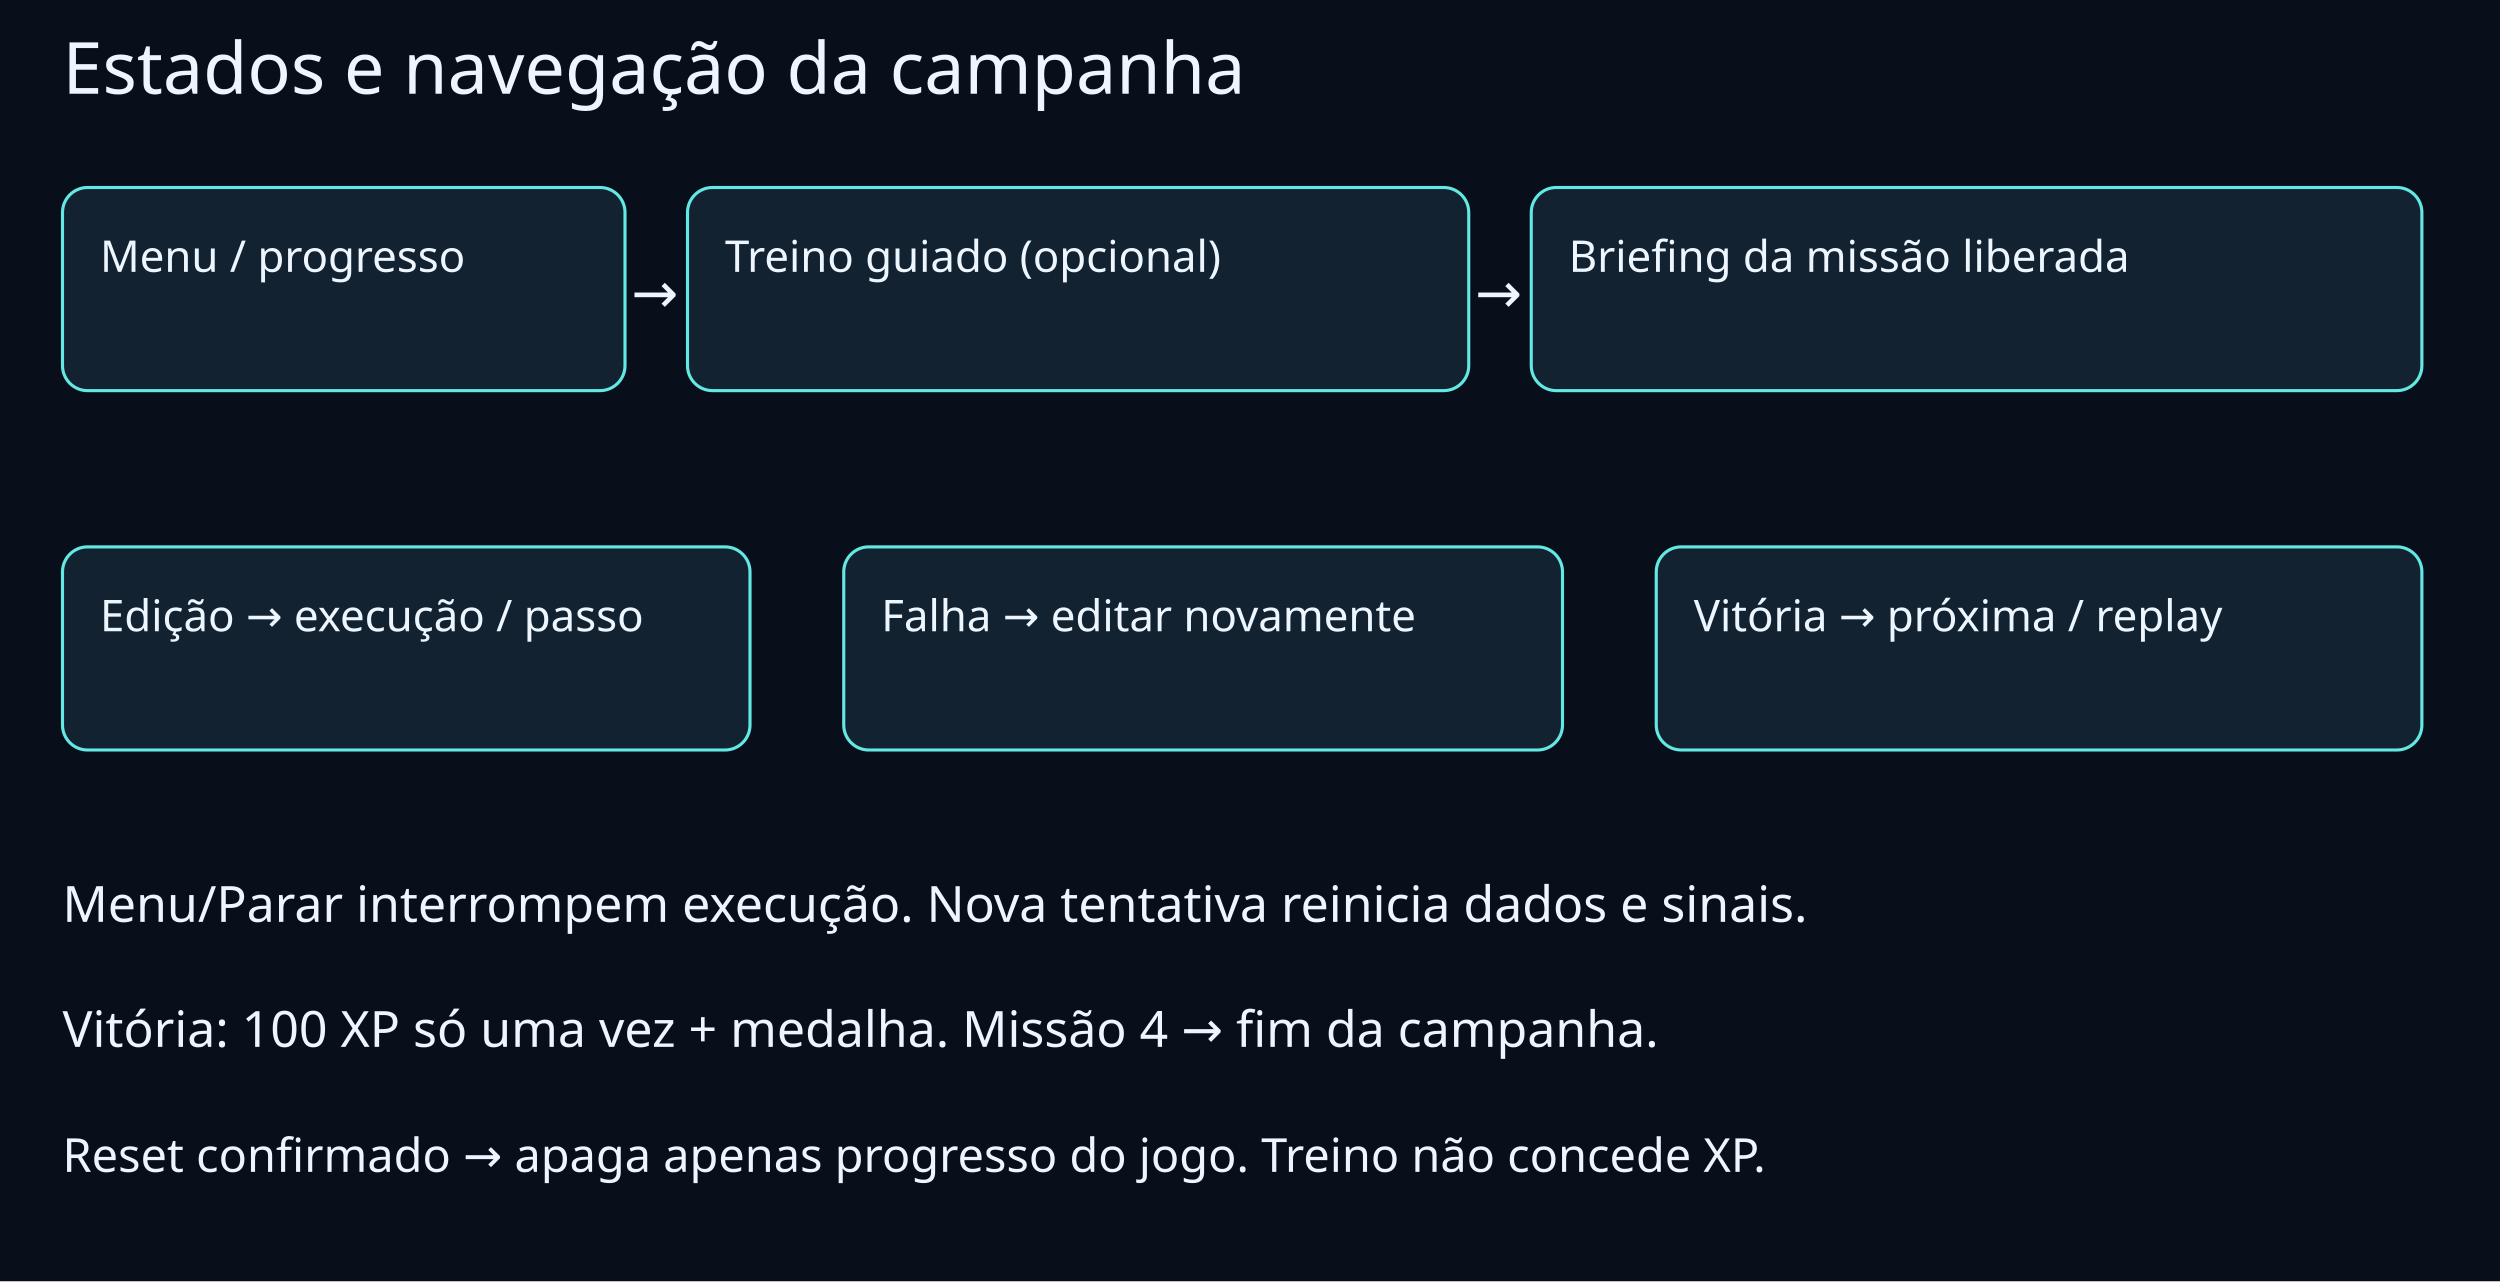
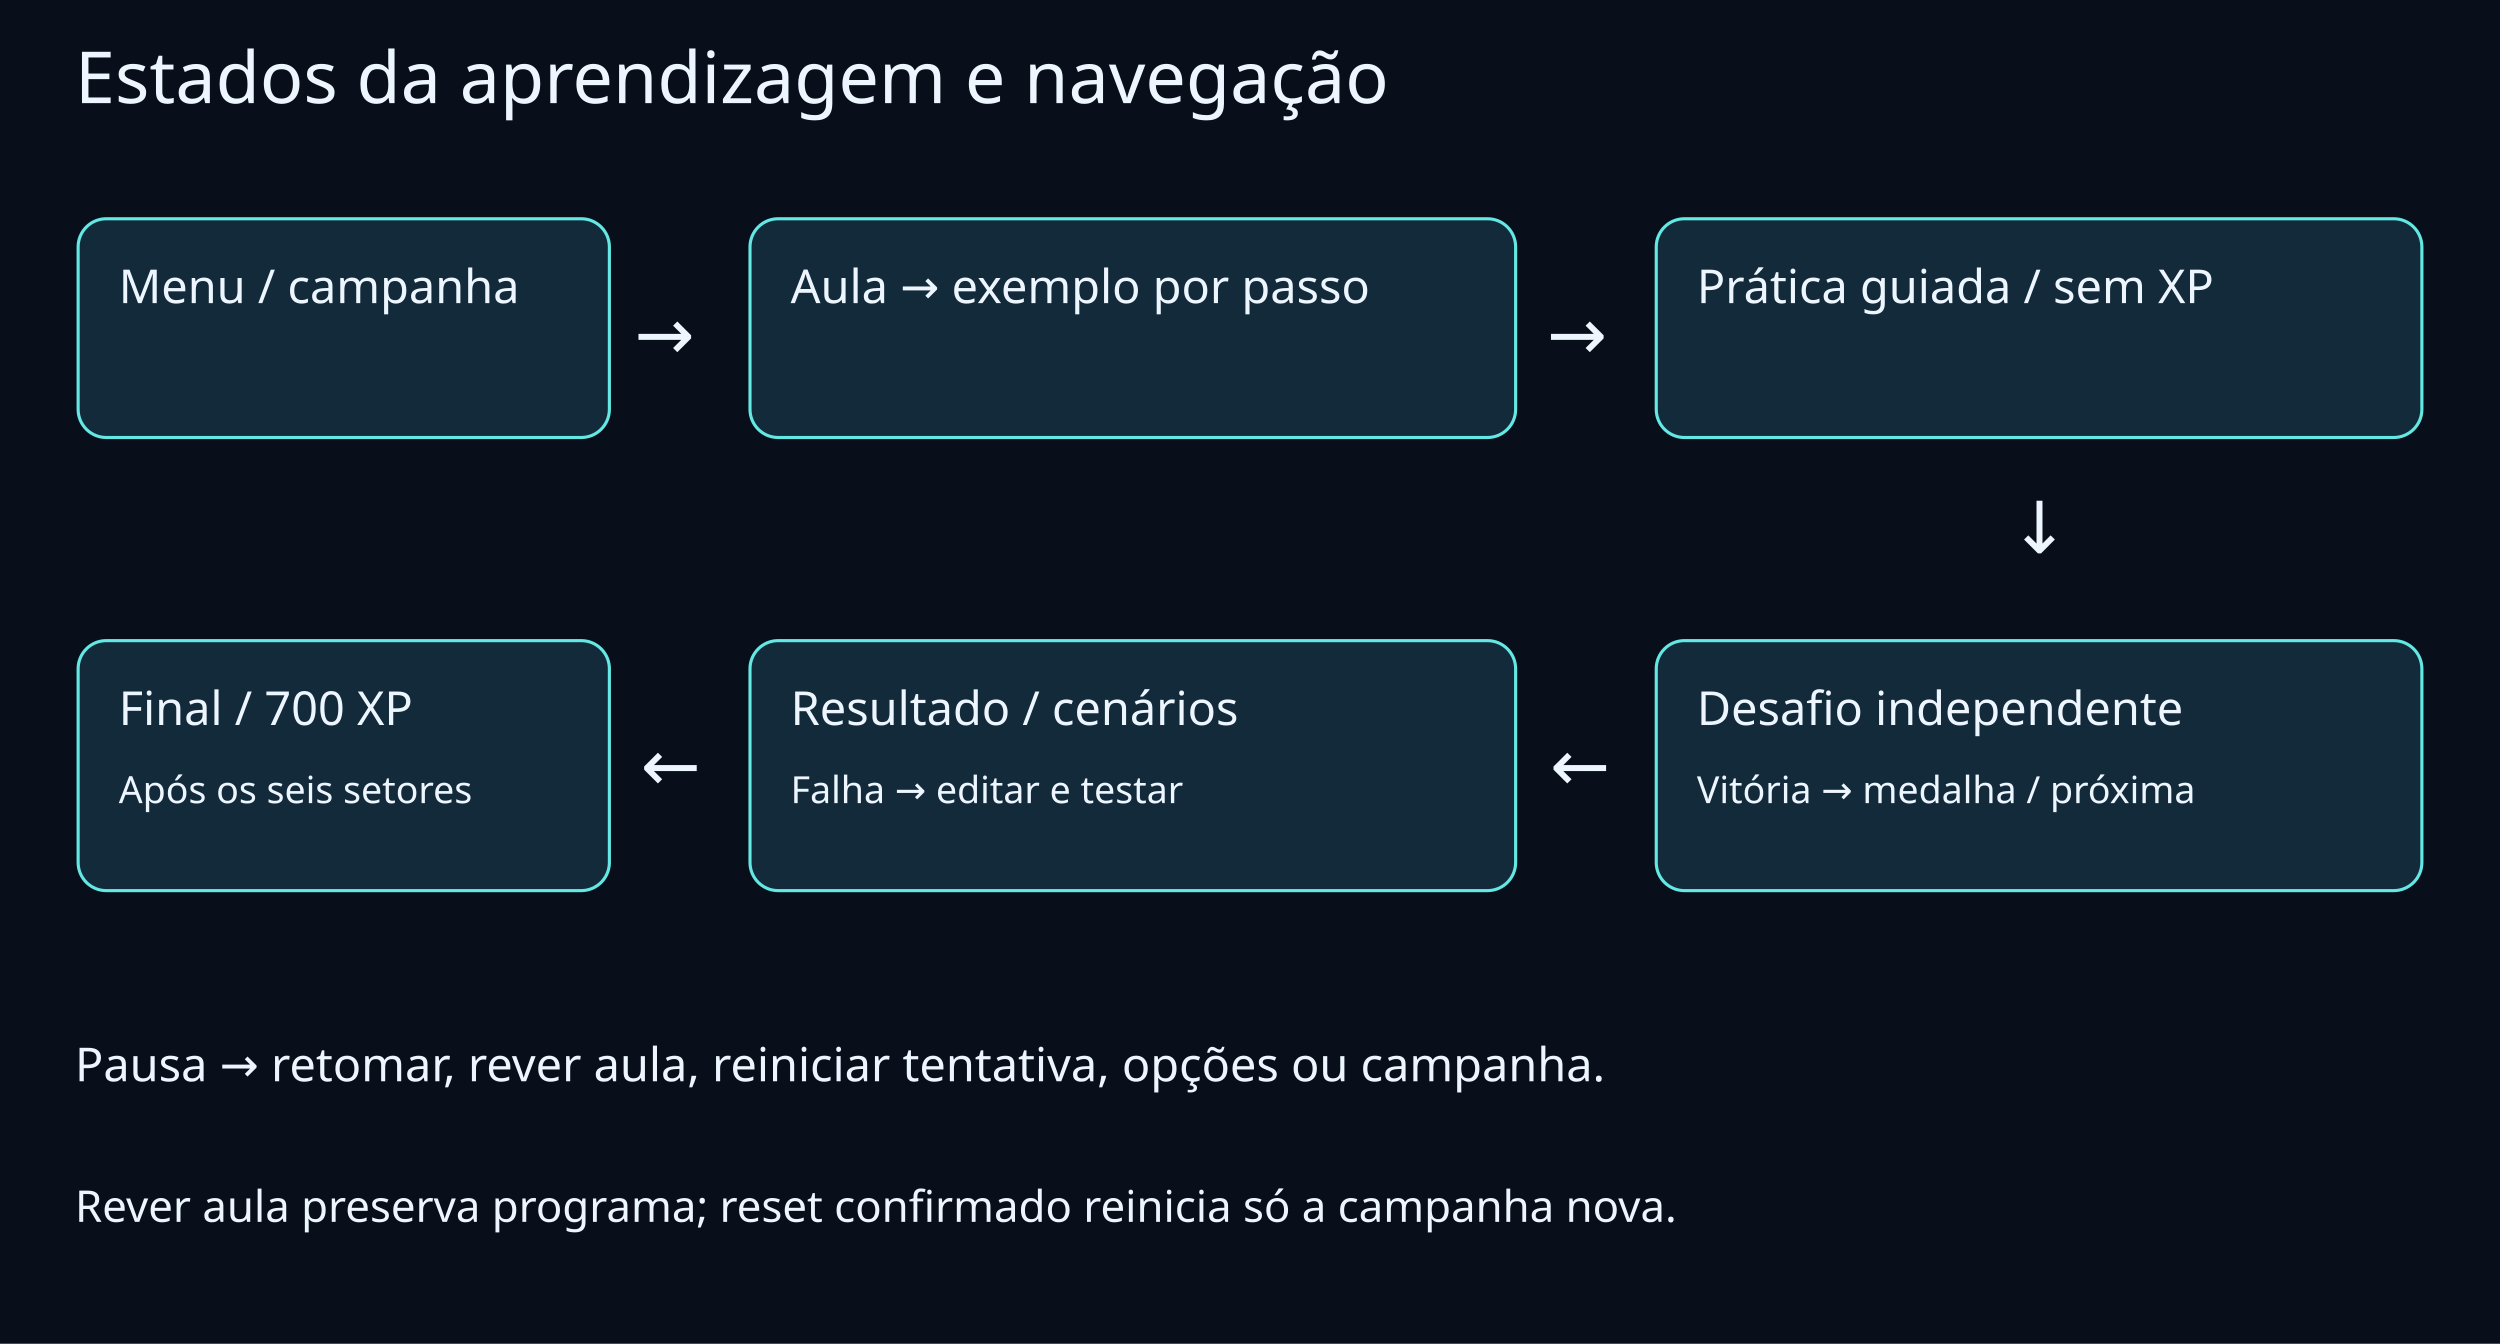
- <svg xmlns="http://www.w3.org/2000/svg" width="800" height="410" viewBox="0 0 800 410">
+ <svg xmlns="http://www.w3.org/2000/svg" width="800" height="430" viewBox="0 0 800 430">
  <rect width="100%" height="100%" fill="#080f1a" />
  <g font-family="sans-serif" fill="#edf6ff">
-     <text x="20" y="30" font-size="23">Estados e navegação da campanha</text>
-     <rect x="20" y="60" width="180" height="65" rx="8" fill="#122230" stroke="#64e8e4" />
-     <text x="32" y="87" font-size="14">Menu / progresso</text>
-     <rect x="220" y="60" width="250" height="65" rx="8" fill="#122230" stroke="#64e8e4" />
-     <text x="232" y="87" font-size="14">Treino guiado (opcional)</text>
-     <rect x="490" y="60" width="285" height="65" rx="8" fill="#122230" stroke="#64e8e4" />
-     <text x="502" y="87" font-size="14">Briefing da missão liberada</text>
-     <text x="202" y="100" font-size="18">→</text>
-     <text x="472" y="100" font-size="18">→</text>
-     <rect x="20" y="175" width="220" height="65" rx="8" fill="#122230" stroke="#64e8e4" />
-     <text x="32" y="202" font-size="14">Edição → execução / passo</text>
-     <rect x="270" y="175" width="230" height="65" rx="8" fill="#122230" stroke="#64e8e4" />
-     <text x="282" y="202" font-size="14">Falha → editar novamente</text>
-     <rect x="530" y="175" width="245" height="65" rx="8" fill="#122230" stroke="#64e8e4" />
-     <text x="542" y="202" font-size="14">Vitória → próxima / replay</text>
-     <text x="20" y="295" font-size="16">Menu/Parar interrompem execução. Nova tentativa reinicia dados e sinais.</text>
-     <text x="20" y="335" font-size="16">Vitória: 100 XP só uma vez + medalha. Missão 4 → fim da campanha.</text>
-     <text x="20" y="375" font-size="15">Reset confirmado → apaga apenas progresso do jogo. Treino não concede XP.</text>
+     <text x="24" y="33" font-size="23">Estados da aprendizagem e navegação</text>
+     <rect x="25" y="70" width="170" height="70" rx="9" fill="#122a3a" stroke="#64e8e4" />
+     <text x="38" y="97" font-size="15">Menu / campanha</text>
+     <text x="203" y="115" font-size="23">→</text>
+     <rect x="240" y="70" width="245" height="70" rx="9" fill="#122a3a" stroke="#64e8e4" />
+     <text x="253" y="97" font-size="15">Aula → exemplo por passo</text>
+     <text x="495" y="115" font-size="23">→</text>
+     <rect x="530" y="70" width="245" height="70" rx="9" fill="#122a3a" stroke="#64e8e4" />
+     <text x="543" y="97" font-size="15">Prática guiada / sem XP</text>
+     <rect x="25" y="205" width="170" height="80" rx="9" fill="#122a3a" stroke="#64e8e4" />
+     <text x="38" y="232" font-size="15">Final / 700 XP</text>
+     <text x="38" y="257" font-size="12">Após os seis setores</text>
+     <text x="205" y="253" font-size="23">←</text>
+     <rect x="240" y="205" width="245" height="80" rx="9" fill="#122a3a" stroke="#64e8e4" />
+     <text x="253" y="232" font-size="15">Resultado / cenários</text>
+     <text x="253" y="257" font-size="12">Falha → editar e testar</text>
+     <text x="496" y="253" font-size="23">←</text>
+     <rect x="530" y="205" width="245" height="80" rx="9" fill="#122a3a" stroke="#64e8e4" />
+     <text x="543" y="232" font-size="15">Desafio independente</text>
+     <text x="543" y="257" font-size="12">Vitória → medalha / próxima</text>
+     <text x="643" y="177" font-size="23">↓</text>
+     <text x="24" y="346" font-size="15">Pausa → retomar, rever aula, reiniciar tentativa, opções ou campanha.</text>
+     <text x="24" y="391" font-size="14">Rever aula preserva programa; reset confirmado reinicia só a campanha nova.</text>
  </g>
</svg>
